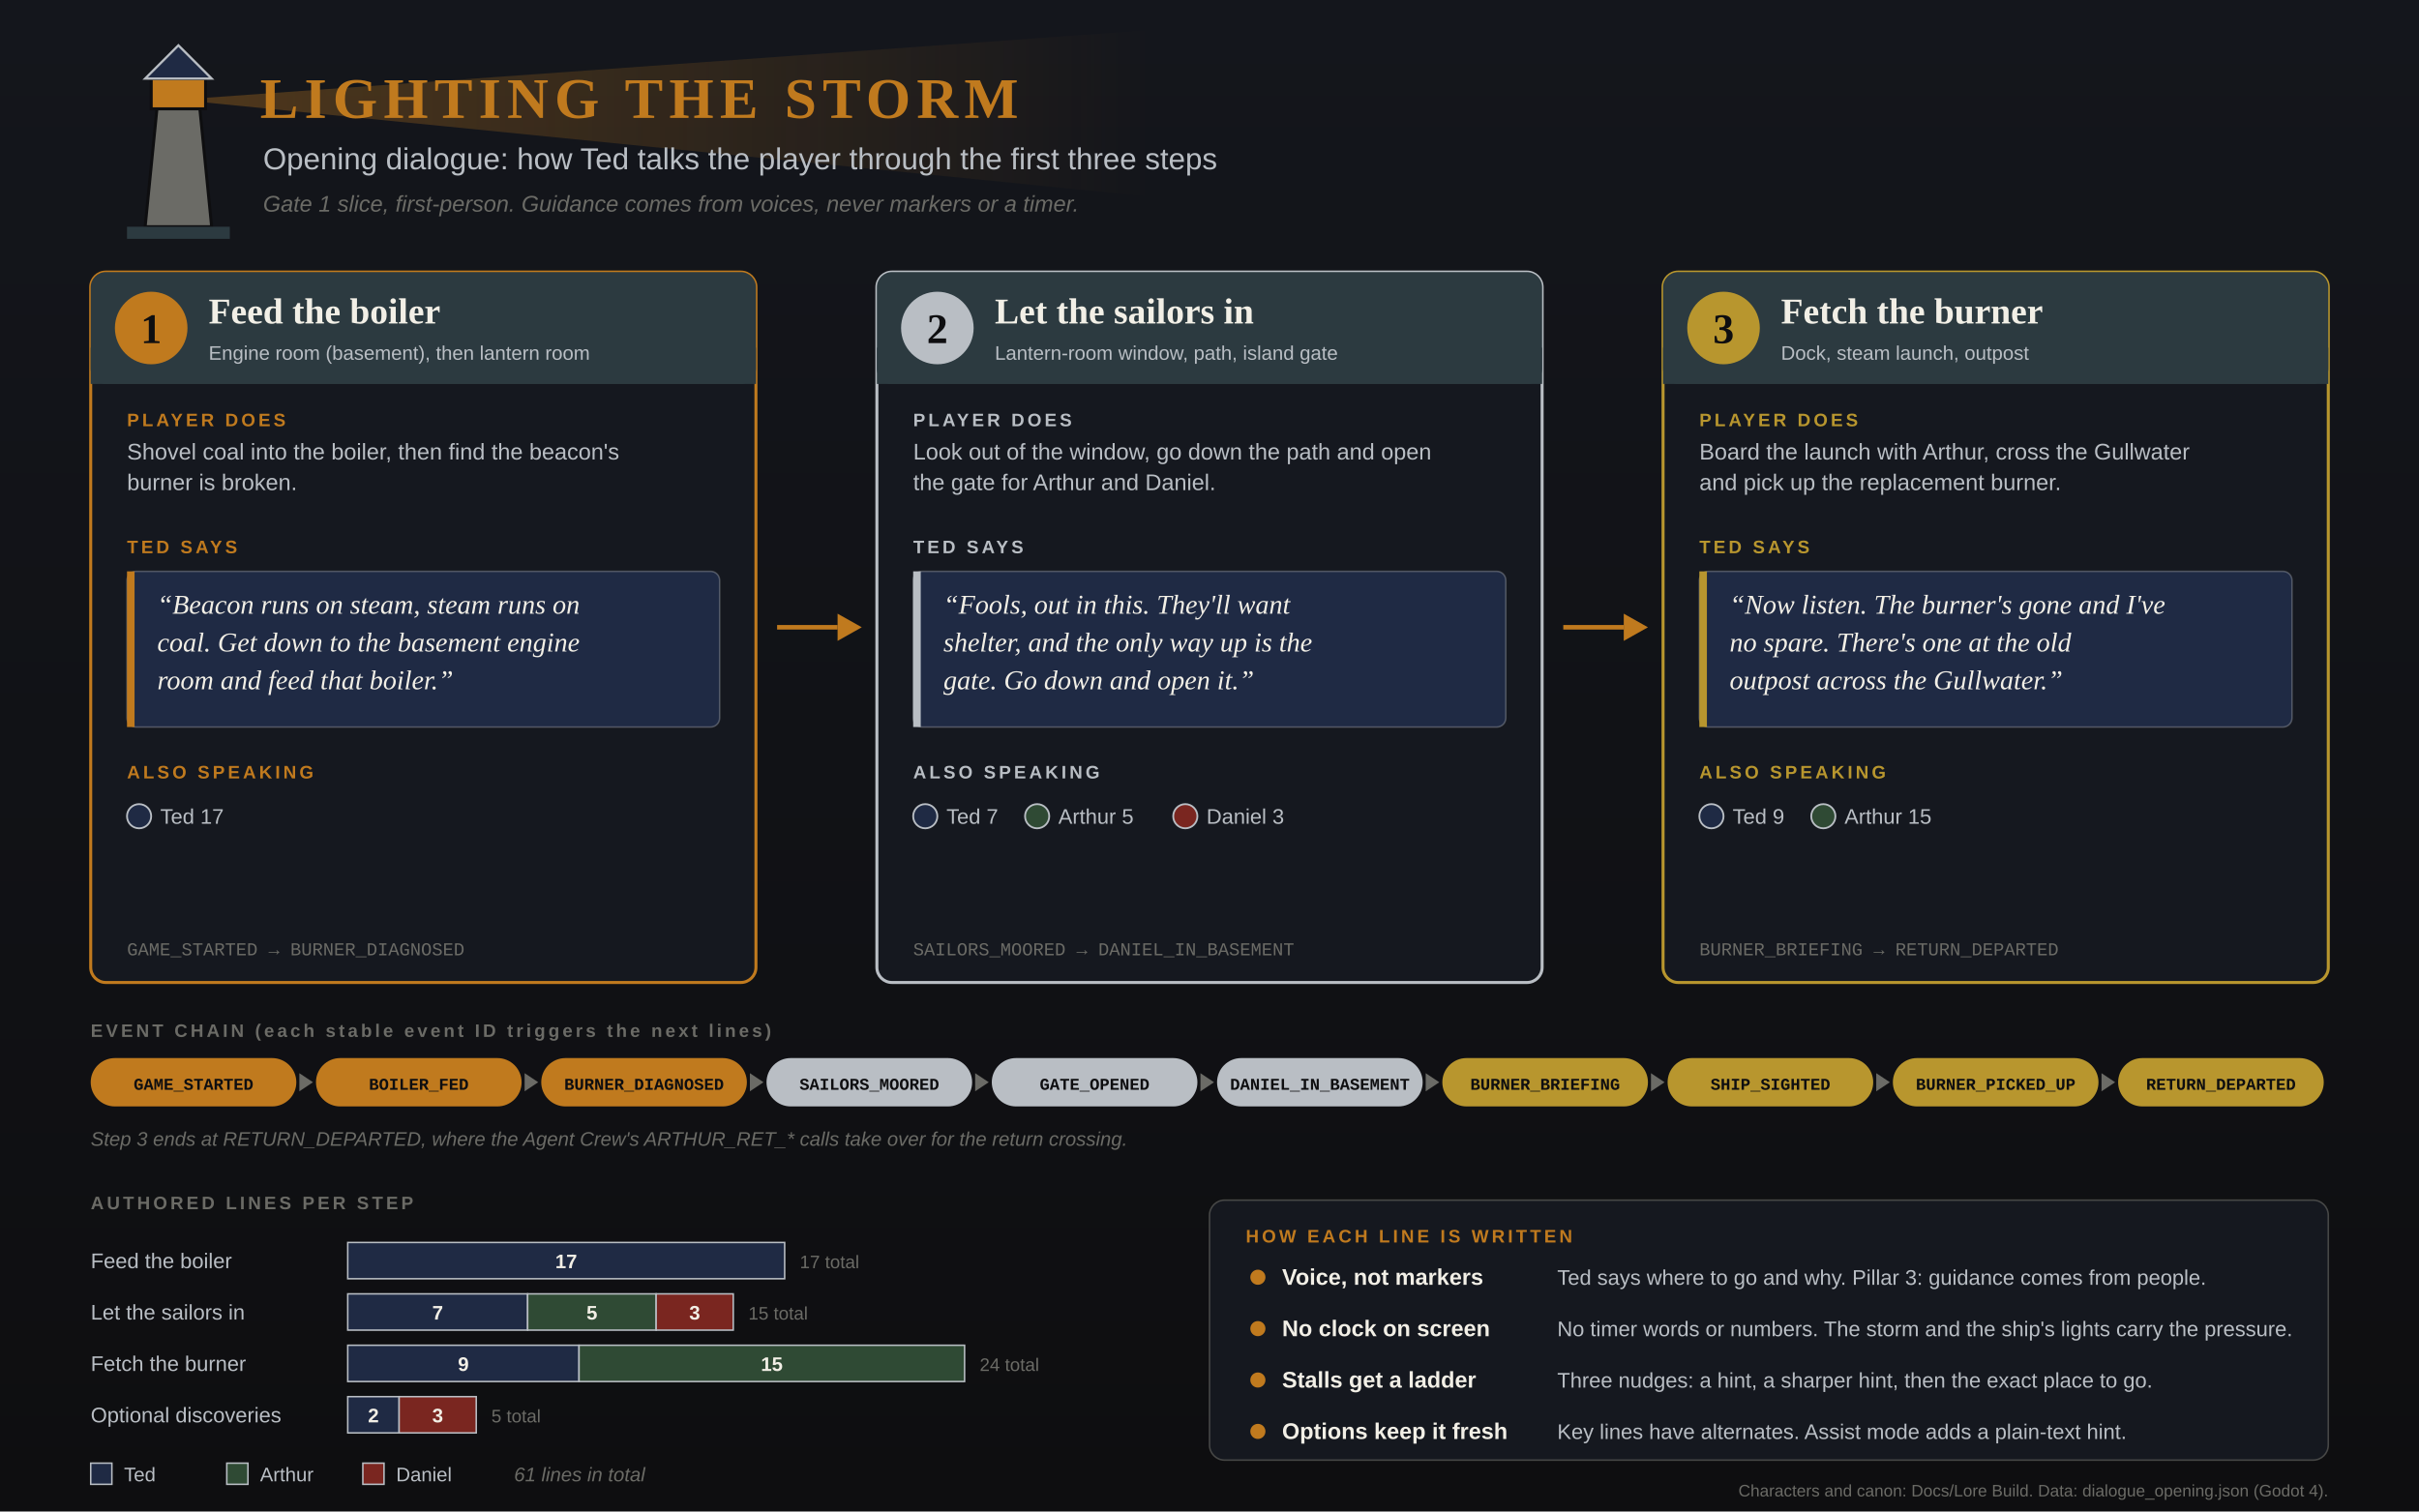
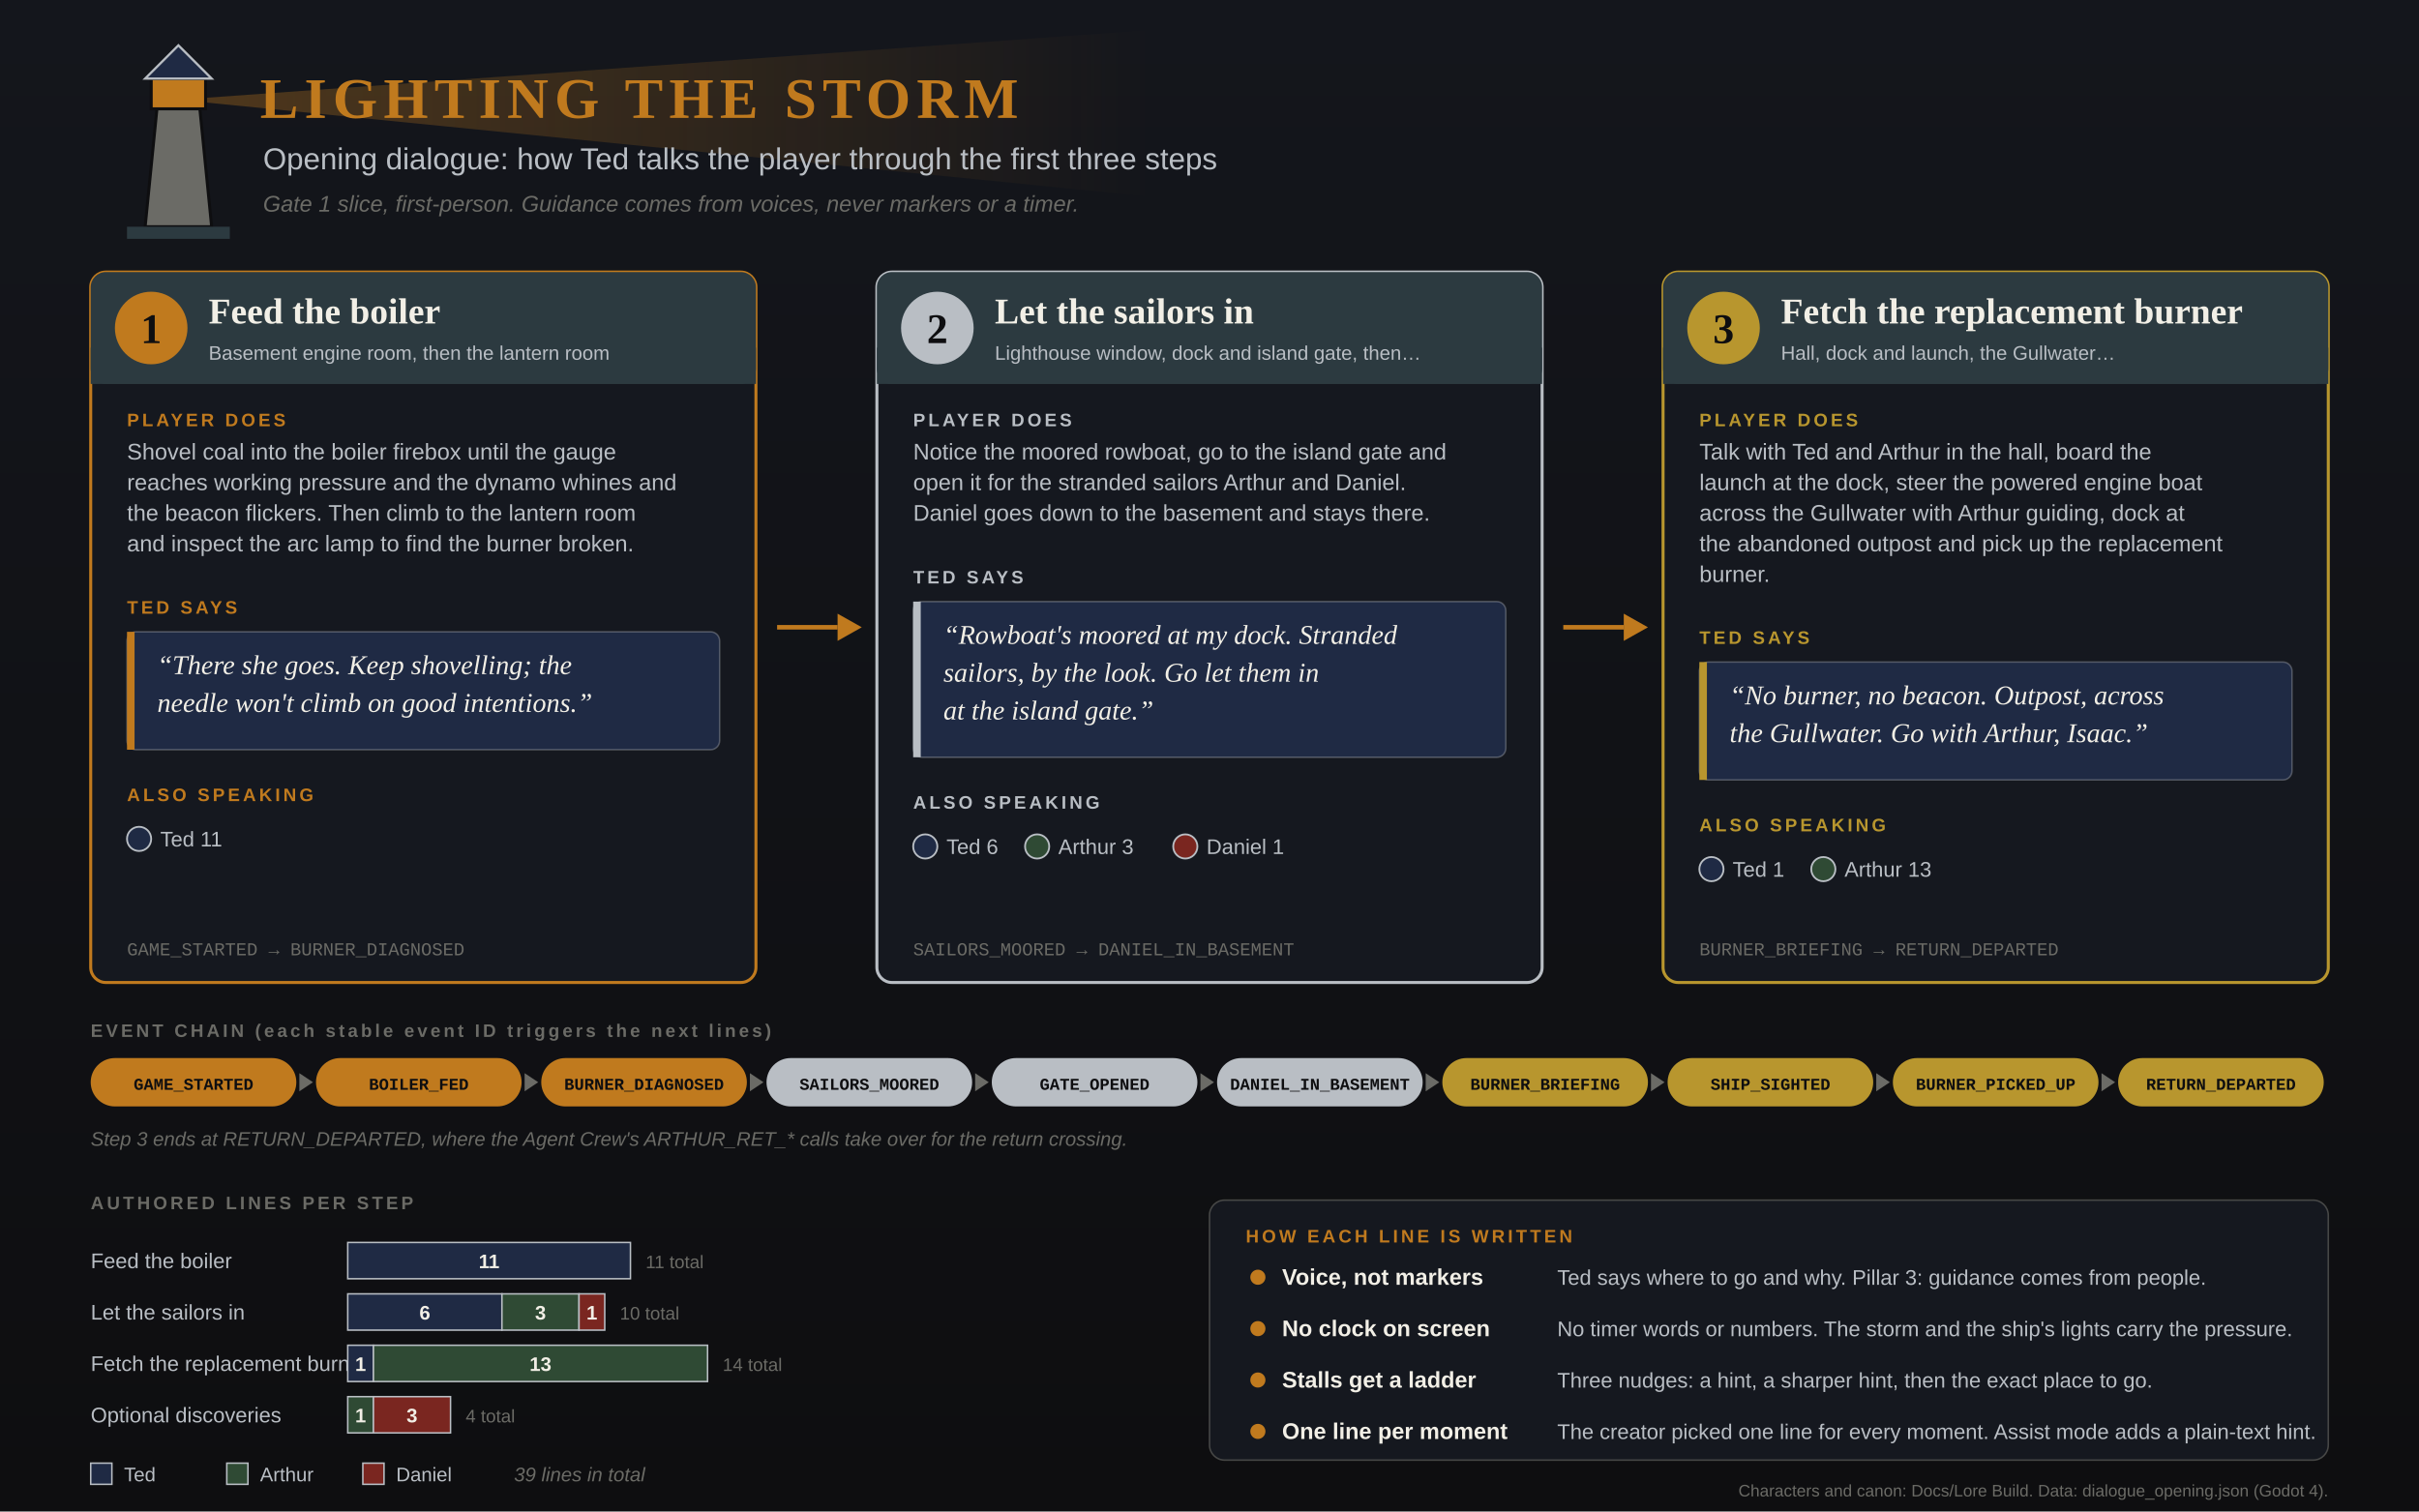
<svg xmlns="http://www.w3.org/2000/svg" viewBox="0 0 1600 1000" width="1600" height="1000">
  <defs>
    <linearGradient id="beam" x1="0" y1="0" x2="1" y2="0">
      <stop offset="0" stop-color="#C07A1E" stop-opacity="0.35" />
      <stop offset="1" stop-color="#C07A1E" stop-opacity="0" />
    </linearGradient>
    <linearGradient id="sky" x1="0" y1="0" x2="0" y2="1">
      <stop offset="0" stop-color="#14161C" />
      <stop offset="1" stop-color="#0E0E10" />
    </linearGradient>
  </defs>
  <rect width="1600" height="1000" fill="url(#sky)" />
  <polygon points="118,66 760,20 760,130" fill="url(#beam)" />
  <polygon points="96,150 140,150 132,70 104,70" fill="#6B6B66" stroke="#0E0E10" stroke-width="2" />
  <rect x="100" y="52" width="36" height="20" fill="#C07A1E" stroke="#0E0E10" stroke-width="2" />
  <polygon points="96,52 140,52 118,30" fill="#1F2A44" stroke="#B9BEC4" stroke-width="1.5" />
  <rect x="84" y="150" width="68" height="8" fill="#2C3A40" />
  <text x="172" y="78" font-family="Georgia, 'Times New Roman', serif" font-size="38" fill="#C07A1E" font-weight="bold" font-style="normal" text-anchor="start" letter-spacing="4">LIGHTING THE STORM</text>
  <text x="174" y="112" font-family="'Segoe UI', Arial, sans-serif" font-size="20" fill="#B9BEC4" font-weight="normal" font-style="normal" text-anchor="start" letter-spacing="0">Opening dialogue: how Ted talks the player through the first three steps</text>
  <text x="174" y="140" font-family="'Segoe UI', Arial, sans-serif" font-size="15" fill="#6B6B66" font-weight="normal" font-style="italic" text-anchor="start" letter-spacing="0">Gate 1 slice, first-person. Guidance comes from voices, never markers or a timer.</text>
  <rect x="60" y="180" width="440" height="470" rx="10" fill="#15181F" stroke="#C07A1E" stroke-width="2" />
  <rect x="60" y="180" width="440" height="74" rx="10" fill="#2C3A40" />
  <rect x="60" y="230" width="440" height="24" fill="#2C3A40" />
  <circle cx="100" cy="217" r="24" fill="#C07A1E" />
  <text x="100" y="227" font-family="Georgia, 'Times New Roman', serif" font-size="28" fill="#0E0E10" font-weight="bold" font-style="normal" text-anchor="middle" letter-spacing="0">1</text>
  <text x="138" y="214" font-family="Georgia, 'Times New Roman', serif" font-size="24" fill="#F2EFE6" font-weight="bold" font-style="normal" text-anchor="start" letter-spacing="0">Feed the boiler</text>
-   <text x="138" y="238" font-family="'Segoe UI', Arial, sans-serif" font-size="13" fill="#B9BEC4" font-weight="normal" font-style="normal" text-anchor="start" letter-spacing="0">Engine room (basement), then lantern room</text>
+   <text x="138" y="238" font-family="'Segoe UI', Arial, sans-serif" font-size="13" fill="#B9BEC4" font-weight="normal" font-style="normal" text-anchor="start" letter-spacing="0">Basement engine room, then the lantern room</text>
  <text x="84" y="282" font-family="'Segoe UI', Arial, sans-serif" font-size="12" fill="#C07A1E" font-weight="bold" font-style="normal" text-anchor="start" letter-spacing="2">PLAYER DOES</text>
-   <text x="84" y="304.0" font-family="'Segoe UI', Arial, sans-serif" font-size="15" fill="#B9BEC4" font-weight="normal" font-style="normal" text-anchor="start" letter-spacing="0">Shovel coal into the boiler, then find the beacon's</text>
-   <text x="84" y="324.25" font-family="'Segoe UI', Arial, sans-serif" font-size="15" fill="#B9BEC4" font-weight="normal" font-style="normal" text-anchor="start" letter-spacing="0">burner is broken.</text>
-   <text x="84" y="366" font-family="'Segoe UI', Arial, sans-serif" font-size="12" fill="#C07A1E" font-weight="bold" font-style="normal" text-anchor="start" letter-spacing="2">TED SAYS</text>
-   <rect x="84" y="378" width="392" height="103" rx="6" fill="#1F2A44" stroke="#B9BEC4" stroke-opacity="0.35" />
-   <rect x="84" y="378" width="5" height="103" fill="#C07A1E" />
-   <text x="104" y="406" font-family="Georgia, 'Times New Roman', serif" font-size="18" fill="#F2EFE6" font-weight="normal" font-style="italic" text-anchor="start" letter-spacing="0">“Beacon runs on steam, steam runs on</text>
-   <text x="104" y="431" font-family="Georgia, 'Times New Roman', serif" font-size="18" fill="#F2EFE6" font-weight="normal" font-style="italic" text-anchor="start" letter-spacing="0">coal. Get down to the basement engine</text>
-   <text x="104" y="456" font-family="Georgia, 'Times New Roman', serif" font-size="18" fill="#F2EFE6" font-weight="normal" font-style="italic" text-anchor="start" letter-spacing="0">room and feed that boiler.”</text>
-   <text x="84" y="515" font-family="'Segoe UI', Arial, sans-serif" font-size="12" fill="#C07A1E" font-weight="bold" font-style="normal" text-anchor="start" letter-spacing="2">ALSO SPEAKING</text>
-   <circle cx="92" cy="540" r="8" fill="#1F2A44" stroke="#B9BEC4" stroke-width="1.2" />
-   <text x="106" y="545" font-family="'Segoe UI', Arial, sans-serif" font-size="14" fill="#B9BEC4" font-weight="normal" font-style="normal" text-anchor="start" letter-spacing="0">Ted 17</text>
+   <text x="84" y="304.0" font-family="'Segoe UI', Arial, sans-serif" font-size="15" fill="#B9BEC4" font-weight="normal" font-style="normal" text-anchor="start" letter-spacing="0">Shovel coal into the boiler firebox until the gauge</text>
+   <text x="84" y="324.25" font-family="'Segoe UI', Arial, sans-serif" font-size="15" fill="#B9BEC4" font-weight="normal" font-style="normal" text-anchor="start" letter-spacing="0">reaches working pressure and the dynamo whines and</text>
+   <text x="84" y="344.5" font-family="'Segoe UI', Arial, sans-serif" font-size="15" fill="#B9BEC4" font-weight="normal" font-style="normal" text-anchor="start" letter-spacing="0">the beacon flickers. Then climb to the lantern room</text>
+   <text x="84" y="364.75" font-family="'Segoe UI', Arial, sans-serif" font-size="15" fill="#B9BEC4" font-weight="normal" font-style="normal" text-anchor="start" letter-spacing="0">and inspect the arc lamp to find the burner broken.</text>
+   <text x="84" y="406" font-family="'Segoe UI', Arial, sans-serif" font-size="12" fill="#C07A1E" font-weight="bold" font-style="normal" text-anchor="start" letter-spacing="2">TED SAYS</text>
+   <rect x="84" y="418" width="392" height="78" rx="6" fill="#1F2A44" stroke="#B9BEC4" stroke-opacity="0.35" />
+   <rect x="84" y="418" width="5" height="78" fill="#C07A1E" />
+   <text x="104" y="446" font-family="Georgia, 'Times New Roman', serif" font-size="18" fill="#F2EFE6" font-weight="normal" font-style="italic" text-anchor="start" letter-spacing="0">“There she goes. Keep shovelling; the</text>
+   <text x="104" y="471" font-family="Georgia, 'Times New Roman', serif" font-size="18" fill="#F2EFE6" font-weight="normal" font-style="italic" text-anchor="start" letter-spacing="0">needle won't climb on good intentions.”</text>
+   <text x="84" y="530" font-family="'Segoe UI', Arial, sans-serif" font-size="12" fill="#C07A1E" font-weight="bold" font-style="normal" text-anchor="start" letter-spacing="2">ALSO SPEAKING</text>
+   <circle cx="92" cy="555" r="8" fill="#1F2A44" stroke="#B9BEC4" stroke-width="1.2" />
+   <text x="106" y="560" font-family="'Segoe UI', Arial, sans-serif" font-size="14" fill="#B9BEC4" font-weight="normal" font-style="normal" text-anchor="start" letter-spacing="0">Ted 11</text>
  <text x="84" y="632" font-family="Consolas, 'Courier New', monospace" font-size="12" fill="#6B6B66" font-weight="normal" font-style="normal" text-anchor="start" letter-spacing="0">GAME_STARTED  →  BURNER_DIAGNOSED</text>
  <path d="M514 415 H554" stroke="#C07A1E" stroke-width="3" />
  <polygon points="554,406 570,415 554,424" fill="#C07A1E" />
  <rect x="580" y="180" width="440" height="470" rx="10" fill="#15181F" stroke="#B9BEC4" stroke-width="2" />
  <rect x="580" y="180" width="440" height="74" rx="10" fill="#2C3A40" />
  <rect x="580" y="230" width="440" height="24" fill="#2C3A40" />
  <circle cx="620" cy="217" r="24" fill="#B9BEC4" />
  <text x="620" y="227" font-family="Georgia, 'Times New Roman', serif" font-size="28" fill="#0E0E10" font-weight="bold" font-style="normal" text-anchor="middle" letter-spacing="0">2</text>
  <text x="658" y="214" font-family="Georgia, 'Times New Roman', serif" font-size="24" fill="#F2EFE6" font-weight="bold" font-style="normal" text-anchor="start" letter-spacing="0">Let the sailors in</text>
-   <text x="658" y="238" font-family="'Segoe UI', Arial, sans-serif" font-size="13" fill="#B9BEC4" font-weight="normal" font-style="normal" text-anchor="start" letter-spacing="0">Lantern-room window, path, island gate</text>
+   <text x="658" y="238" font-family="'Segoe UI', Arial, sans-serif" font-size="13" fill="#B9BEC4" font-weight="normal" font-style="normal" text-anchor="start" letter-spacing="0">Lighthouse window, dock and island gate, then…</text>
  <text x="604" y="282" font-family="'Segoe UI', Arial, sans-serif" font-size="12" fill="#B9BEC4" font-weight="bold" font-style="normal" text-anchor="start" letter-spacing="2">PLAYER DOES</text>
-   <text x="604" y="304.0" font-family="'Segoe UI', Arial, sans-serif" font-size="15" fill="#B9BEC4" font-weight="normal" font-style="normal" text-anchor="start" letter-spacing="0">Look out of the window, go down the path and open</text>
-   <text x="604" y="324.25" font-family="'Segoe UI', Arial, sans-serif" font-size="15" fill="#B9BEC4" font-weight="normal" font-style="normal" text-anchor="start" letter-spacing="0">the gate for Arthur and Daniel.</text>
-   <text x="604" y="366" font-family="'Segoe UI', Arial, sans-serif" font-size="12" fill="#B9BEC4" font-weight="bold" font-style="normal" text-anchor="start" letter-spacing="2">TED SAYS</text>
-   <rect x="604" y="378" width="392" height="103" rx="6" fill="#1F2A44" stroke="#B9BEC4" stroke-opacity="0.35" />
-   <rect x="604" y="378" width="5" height="103" fill="#B9BEC4" />
-   <text x="624" y="406" font-family="Georgia, 'Times New Roman', serif" font-size="18" fill="#F2EFE6" font-weight="normal" font-style="italic" text-anchor="start" letter-spacing="0">“Fools, out in this. They'll want</text>
-   <text x="624" y="431" font-family="Georgia, 'Times New Roman', serif" font-size="18" fill="#F2EFE6" font-weight="normal" font-style="italic" text-anchor="start" letter-spacing="0">shelter, and the only way up is the</text>
-   <text x="624" y="456" font-family="Georgia, 'Times New Roman', serif" font-size="18" fill="#F2EFE6" font-weight="normal" font-style="italic" text-anchor="start" letter-spacing="0">gate. Go down and open it.”</text>
-   <text x="604" y="515" font-family="'Segoe UI', Arial, sans-serif" font-size="12" fill="#B9BEC4" font-weight="bold" font-style="normal" text-anchor="start" letter-spacing="2">ALSO SPEAKING</text>
-   <circle cx="612" cy="540" r="8" fill="#1F2A44" stroke="#B9BEC4" stroke-width="1.2" />
-   <text x="626" y="545" font-family="'Segoe UI', Arial, sans-serif" font-size="14" fill="#B9BEC4" font-weight="normal" font-style="normal" text-anchor="start" letter-spacing="0">Ted 7</text>
-   <circle cx="686" cy="540" r="8" fill="#2F4A34" stroke="#B9BEC4" stroke-width="1.2" />
-   <text x="700" y="545" font-family="'Segoe UI', Arial, sans-serif" font-size="14" fill="#B9BEC4" font-weight="normal" font-style="normal" text-anchor="start" letter-spacing="0">Arthur 5</text>
-   <circle cx="784" cy="540" r="8" fill="#7A2620" stroke="#B9BEC4" stroke-width="1.2" />
-   <text x="798" y="545" font-family="'Segoe UI', Arial, sans-serif" font-size="14" fill="#B9BEC4" font-weight="normal" font-style="normal" text-anchor="start" letter-spacing="0">Daniel 3</text>
+   <text x="604" y="304.0" font-family="'Segoe UI', Arial, sans-serif" font-size="15" fill="#B9BEC4" font-weight="normal" font-style="normal" text-anchor="start" letter-spacing="0">Notice the moored rowboat, go to the island gate and</text>
+   <text x="604" y="324.25" font-family="'Segoe UI', Arial, sans-serif" font-size="15" fill="#B9BEC4" font-weight="normal" font-style="normal" text-anchor="start" letter-spacing="0">open it for the stranded sailors Arthur and Daniel.</text>
+   <text x="604" y="344.5" font-family="'Segoe UI', Arial, sans-serif" font-size="15" fill="#B9BEC4" font-weight="normal" font-style="normal" text-anchor="start" letter-spacing="0">Daniel goes down to the basement and stays there.</text>
+   <text x="604" y="386" font-family="'Segoe UI', Arial, sans-serif" font-size="12" fill="#B9BEC4" font-weight="bold" font-style="normal" text-anchor="start" letter-spacing="2">TED SAYS</text>
+   <rect x="604" y="398" width="392" height="103" rx="6" fill="#1F2A44" stroke="#B9BEC4" stroke-opacity="0.35" />
+   <rect x="604" y="398" width="5" height="103" fill="#B9BEC4" />
+   <text x="624" y="426" font-family="Georgia, 'Times New Roman', serif" font-size="18" fill="#F2EFE6" font-weight="normal" font-style="italic" text-anchor="start" letter-spacing="0">“Rowboat's moored at my dock. Stranded</text>
+   <text x="624" y="451" font-family="Georgia, 'Times New Roman', serif" font-size="18" fill="#F2EFE6" font-weight="normal" font-style="italic" text-anchor="start" letter-spacing="0">sailors, by the look. Go let them in</text>
+   <text x="624" y="476" font-family="Georgia, 'Times New Roman', serif" font-size="18" fill="#F2EFE6" font-weight="normal" font-style="italic" text-anchor="start" letter-spacing="0">at the island gate.”</text>
+   <text x="604" y="535" font-family="'Segoe UI', Arial, sans-serif" font-size="12" fill="#B9BEC4" font-weight="bold" font-style="normal" text-anchor="start" letter-spacing="2">ALSO SPEAKING</text>
+   <circle cx="612" cy="560" r="8" fill="#1F2A44" stroke="#B9BEC4" stroke-width="1.2" />
+   <text x="626" y="565" font-family="'Segoe UI', Arial, sans-serif" font-size="14" fill="#B9BEC4" font-weight="normal" font-style="normal" text-anchor="start" letter-spacing="0">Ted 6</text>
+   <circle cx="686" cy="560" r="8" fill="#2F4A34" stroke="#B9BEC4" stroke-width="1.2" />
+   <text x="700" y="565" font-family="'Segoe UI', Arial, sans-serif" font-size="14" fill="#B9BEC4" font-weight="normal" font-style="normal" text-anchor="start" letter-spacing="0">Arthur 3</text>
+   <circle cx="784" cy="560" r="8" fill="#7A2620" stroke="#B9BEC4" stroke-width="1.2" />
+   <text x="798" y="565" font-family="'Segoe UI', Arial, sans-serif" font-size="14" fill="#B9BEC4" font-weight="normal" font-style="normal" text-anchor="start" letter-spacing="0">Daniel 1</text>
  <text x="604" y="632" font-family="Consolas, 'Courier New', monospace" font-size="12" fill="#6B6B66" font-weight="normal" font-style="normal" text-anchor="start" letter-spacing="0">SAILORS_MOORED  →  DANIEL_IN_BASEMENT</text>
  <path d="M1034 415 H1074" stroke="#C07A1E" stroke-width="3" />
  <polygon points="1074,406 1090,415 1074,424" fill="#C07A1E" />
  <rect x="1100" y="180" width="440" height="470" rx="10" fill="#15181F" stroke="#B8962E" stroke-width="2" />
  <rect x="1100" y="180" width="440" height="74" rx="10" fill="#2C3A40" />
  <rect x="1100" y="230" width="440" height="24" fill="#2C3A40" />
  <circle cx="1140" cy="217" r="24" fill="#B8962E" />
  <text x="1140" y="227" font-family="Georgia, 'Times New Roman', serif" font-size="28" fill="#0E0E10" font-weight="bold" font-style="normal" text-anchor="middle" letter-spacing="0">3</text>
-   <text x="1178" y="214" font-family="Georgia, 'Times New Roman', serif" font-size="24" fill="#F2EFE6" font-weight="bold" font-style="normal" text-anchor="start" letter-spacing="0">Fetch the burner</text>
-   <text x="1178" y="238" font-family="'Segoe UI', Arial, sans-serif" font-size="13" fill="#B9BEC4" font-weight="normal" font-style="normal" text-anchor="start" letter-spacing="0">Dock, steam launch, outpost</text>
+   <text x="1178" y="214" font-family="Georgia, 'Times New Roman', serif" font-size="24" fill="#F2EFE6" font-weight="bold" font-style="normal" text-anchor="start" letter-spacing="0">Fetch the replacement burner</text>
+   <text x="1178" y="238" font-family="'Segoe UI', Arial, sans-serif" font-size="13" fill="#B9BEC4" font-weight="normal" font-style="normal" text-anchor="start" letter-spacing="0">Hall, dock and launch, the Gullwater…</text>
  <text x="1124" y="282" font-family="'Segoe UI', Arial, sans-serif" font-size="12" fill="#B8962E" font-weight="bold" font-style="normal" text-anchor="start" letter-spacing="2">PLAYER DOES</text>
-   <text x="1124" y="304.0" font-family="'Segoe UI', Arial, sans-serif" font-size="15" fill="#B9BEC4" font-weight="normal" font-style="normal" text-anchor="start" letter-spacing="0">Board the launch with Arthur, cross the Gullwater</text>
-   <text x="1124" y="324.25" font-family="'Segoe UI', Arial, sans-serif" font-size="15" fill="#B9BEC4" font-weight="normal" font-style="normal" text-anchor="start" letter-spacing="0">and pick up the replacement burner.</text>
-   <text x="1124" y="366" font-family="'Segoe UI', Arial, sans-serif" font-size="12" fill="#B8962E" font-weight="bold" font-style="normal" text-anchor="start" letter-spacing="2">TED SAYS</text>
-   <rect x="1124" y="378" width="392" height="103" rx="6" fill="#1F2A44" stroke="#B9BEC4" stroke-opacity="0.35" />
-   <rect x="1124" y="378" width="5" height="103" fill="#B8962E" />
-   <text x="1144" y="406" font-family="Georgia, 'Times New Roman', serif" font-size="18" fill="#F2EFE6" font-weight="normal" font-style="italic" text-anchor="start" letter-spacing="0">“Now listen. The burner's gone and I've</text>
-   <text x="1144" y="431" font-family="Georgia, 'Times New Roman', serif" font-size="18" fill="#F2EFE6" font-weight="normal" font-style="italic" text-anchor="start" letter-spacing="0">no spare. There's one at the old</text>
-   <text x="1144" y="456" font-family="Georgia, 'Times New Roman', serif" font-size="18" fill="#F2EFE6" font-weight="normal" font-style="italic" text-anchor="start" letter-spacing="0">outpost across the Gullwater.”</text>
-   <text x="1124" y="515" font-family="'Segoe UI', Arial, sans-serif" font-size="12" fill="#B8962E" font-weight="bold" font-style="normal" text-anchor="start" letter-spacing="2">ALSO SPEAKING</text>
-   <circle cx="1132" cy="540" r="8" fill="#1F2A44" stroke="#B9BEC4" stroke-width="1.2" />
-   <text x="1146" y="545" font-family="'Segoe UI', Arial, sans-serif" font-size="14" fill="#B9BEC4" font-weight="normal" font-style="normal" text-anchor="start" letter-spacing="0">Ted 9</text>
-   <circle cx="1206" cy="540" r="8" fill="#2F4A34" stroke="#B9BEC4" stroke-width="1.2" />
-   <text x="1220" y="545" font-family="'Segoe UI', Arial, sans-serif" font-size="14" fill="#B9BEC4" font-weight="normal" font-style="normal" text-anchor="start" letter-spacing="0">Arthur 15</text>
+   <text x="1124" y="304.0" font-family="'Segoe UI', Arial, sans-serif" font-size="15" fill="#B9BEC4" font-weight="normal" font-style="normal" text-anchor="start" letter-spacing="0">Talk with Ted and Arthur in the hall, board the</text>
+   <text x="1124" y="324.25" font-family="'Segoe UI', Arial, sans-serif" font-size="15" fill="#B9BEC4" font-weight="normal" font-style="normal" text-anchor="start" letter-spacing="0">launch at the dock, steer the powered engine boat</text>
+   <text x="1124" y="344.5" font-family="'Segoe UI', Arial, sans-serif" font-size="15" fill="#B9BEC4" font-weight="normal" font-style="normal" text-anchor="start" letter-spacing="0">across the Gullwater with Arthur guiding, dock at</text>
+   <text x="1124" y="364.75" font-family="'Segoe UI', Arial, sans-serif" font-size="15" fill="#B9BEC4" font-weight="normal" font-style="normal" text-anchor="start" letter-spacing="0">the abandoned outpost and pick up the replacement</text>
+   <text x="1124" y="385.0" font-family="'Segoe UI', Arial, sans-serif" font-size="15" fill="#B9BEC4" font-weight="normal" font-style="normal" text-anchor="start" letter-spacing="0">burner.</text>
+   <text x="1124" y="426" font-family="'Segoe UI', Arial, sans-serif" font-size="12" fill="#B8962E" font-weight="bold" font-style="normal" text-anchor="start" letter-spacing="2">TED SAYS</text>
+   <rect x="1124" y="438" width="392" height="78" rx="6" fill="#1F2A44" stroke="#B9BEC4" stroke-opacity="0.35" />
+   <rect x="1124" y="438" width="5" height="78" fill="#B8962E" />
+   <text x="1144" y="466" font-family="Georgia, 'Times New Roman', serif" font-size="18" fill="#F2EFE6" font-weight="normal" font-style="italic" text-anchor="start" letter-spacing="0">“No burner, no beacon. Outpost, across</text>
+   <text x="1144" y="491" font-family="Georgia, 'Times New Roman', serif" font-size="18" fill="#F2EFE6" font-weight="normal" font-style="italic" text-anchor="start" letter-spacing="0">the Gullwater. Go with Arthur, Isaac.”</text>
+   <text x="1124" y="550" font-family="'Segoe UI', Arial, sans-serif" font-size="12" fill="#B8962E" font-weight="bold" font-style="normal" text-anchor="start" letter-spacing="2">ALSO SPEAKING</text>
+   <circle cx="1132" cy="575" r="8" fill="#1F2A44" stroke="#B9BEC4" stroke-width="1.2" />
+   <text x="1146" y="580" font-family="'Segoe UI', Arial, sans-serif" font-size="14" fill="#B9BEC4" font-weight="normal" font-style="normal" text-anchor="start" letter-spacing="0">Ted 1</text>
+   <circle cx="1206" cy="575" r="8" fill="#2F4A34" stroke="#B9BEC4" stroke-width="1.2" />
+   <text x="1220" y="580" font-family="'Segoe UI', Arial, sans-serif" font-size="14" fill="#B9BEC4" font-weight="normal" font-style="normal" text-anchor="start" letter-spacing="0">Arthur 13</text>
  <text x="1124" y="632" font-family="Consolas, 'Courier New', monospace" font-size="12" fill="#6B6B66" font-weight="normal" font-style="normal" text-anchor="start" letter-spacing="0">BURNER_BRIEFING  →  RETURN_DEPARTED</text>
  <text x="60" y="686" font-family="'Segoe UI', Arial, sans-serif" font-size="12" fill="#6B6B66" font-weight="bold" font-style="normal" text-anchor="start" letter-spacing="2">EVENT CHAIN  (each stable event ID triggers the next lines)</text>
  <rect x="60" y="700" width="136" height="32" rx="16" fill="#C07A1E" />
  <text x="128.0" y="721" font-family="Consolas, 'Courier New', monospace" font-size="11" fill="#0E0E10" font-weight="bold" font-style="normal" text-anchor="middle" letter-spacing="0">GAME_STARTED</text>
  <polygon points="198,710 207,716 198,722" fill="#6B6B66" />
  <rect x="209" y="700" width="136" height="32" rx="16" fill="#C07A1E" />
  <text x="277.0" y="721" font-family="Consolas, 'Courier New', monospace" font-size="11" fill="#0E0E10" font-weight="bold" font-style="normal" text-anchor="middle" letter-spacing="0">BOILER_FED</text>
  <polygon points="347,710 356,716 347,722" fill="#6B6B66" />
  <rect x="358" y="700" width="136" height="32" rx="16" fill="#C07A1E" />
  <text x="426.0" y="721" font-family="Consolas, 'Courier New', monospace" font-size="11" fill="#0E0E10" font-weight="bold" font-style="normal" text-anchor="middle" letter-spacing="0">BURNER_DIAGNOSED</text>
  <polygon points="496,710 505,716 496,722" fill="#6B6B66" />
  <rect x="507" y="700" width="136" height="32" rx="16" fill="#B9BEC4" />
  <text x="575.0" y="721" font-family="Consolas, 'Courier New', monospace" font-size="11" fill="#0E0E10" font-weight="bold" font-style="normal" text-anchor="middle" letter-spacing="0">SAILORS_MOORED</text>
  <polygon points="645,710 654,716 645,722" fill="#6B6B66" />
  <rect x="656" y="700" width="136" height="32" rx="16" fill="#B9BEC4" />
  <text x="724.0" y="721" font-family="Consolas, 'Courier New', monospace" font-size="11" fill="#0E0E10" font-weight="bold" font-style="normal" text-anchor="middle" letter-spacing="0">GATE_OPENED</text>
  <polygon points="794,710 803,716 794,722" fill="#6B6B66" />
  <rect x="805" y="700" width="136" height="32" rx="16" fill="#B9BEC4" />
  <text x="873.0" y="721" font-family="Consolas, 'Courier New', monospace" font-size="11" fill="#0E0E10" font-weight="bold" font-style="normal" text-anchor="middle" letter-spacing="0">DANIEL_IN_BASEMENT</text>
  <polygon points="943,710 952,716 943,722" fill="#6B6B66" />
  <rect x="954" y="700" width="136" height="32" rx="16" fill="#B8962E" />
  <text x="1022.0" y="721" font-family="Consolas, 'Courier New', monospace" font-size="11" fill="#0E0E10" font-weight="bold" font-style="normal" text-anchor="middle" letter-spacing="0">BURNER_BRIEFING</text>
  <polygon points="1092,710 1101,716 1092,722" fill="#6B6B66" />
  <rect x="1103" y="700" width="136" height="32" rx="16" fill="#B8962E" />
  <text x="1171.0" y="721" font-family="Consolas, 'Courier New', monospace" font-size="11" fill="#0E0E10" font-weight="bold" font-style="normal" text-anchor="middle" letter-spacing="0">SHIP_SIGHTED</text>
  <polygon points="1241,710 1250,716 1241,722" fill="#6B6B66" />
  <rect x="1252" y="700" width="136" height="32" rx="16" fill="#B8962E" />
  <text x="1320.0" y="721" font-family="Consolas, 'Courier New', monospace" font-size="11" fill="#0E0E10" font-weight="bold" font-style="normal" text-anchor="middle" letter-spacing="0">BURNER_PICKED_UP</text>
  <polygon points="1390,710 1399,716 1390,722" fill="#6B6B66" />
  <rect x="1401" y="700" width="136" height="32" rx="16" fill="#B8962E" />
  <text x="1469.0" y="721" font-family="Consolas, 'Courier New', monospace" font-size="11" fill="#0E0E10" font-weight="bold" font-style="normal" text-anchor="middle" letter-spacing="0">RETURN_DEPARTED</text>
  <text x="60" y="758" font-family="'Segoe UI', Arial, sans-serif" font-size="13" fill="#6B6B66" font-weight="normal" font-style="italic" text-anchor="start" letter-spacing="0">Step 3 ends at RETURN_DEPARTED, where the Agent Crew's ARTHUR_RET_* calls take over for the return crossing.</text>
  <text x="60" y="800" font-family="'Segoe UI', Arial, sans-serif" font-size="12" fill="#6B6B66" font-weight="bold" font-style="normal" text-anchor="start" letter-spacing="2">AUTHORED LINES PER STEP</text>
  <text x="60" y="839" font-family="'Segoe UI', Arial, sans-serif" font-size="14" fill="#B9BEC4" font-weight="normal" font-style="normal" text-anchor="start" letter-spacing="0">Feed the boiler</text>
-   <rect x="230" y="822" width="289" height="24" fill="#1F2A44" stroke="#B9BEC4" stroke-width="1" />
-   <text x="374.5" y="839" font-family="'Segoe UI', Arial, sans-serif" font-size="13" fill="#F2EFE6" font-weight="bold" font-style="normal" text-anchor="middle" letter-spacing="0">17</text>
-   <text x="529" y="839" font-family="'Segoe UI', Arial, sans-serif" font-size="12" fill="#6B6B66" font-weight="normal" font-style="normal" text-anchor="start" letter-spacing="0">17 total</text>
+   <rect x="230" y="822" width="187" height="24" fill="#1F2A44" stroke="#B9BEC4" stroke-width="1" />
+   <text x="323.5" y="839" font-family="'Segoe UI', Arial, sans-serif" font-size="13" fill="#F2EFE6" font-weight="bold" font-style="normal" text-anchor="middle" letter-spacing="0">11</text>
+   <text x="427" y="839" font-family="'Segoe UI', Arial, sans-serif" font-size="12" fill="#6B6B66" font-weight="normal" font-style="normal" text-anchor="start" letter-spacing="0">11 total</text>
  <text x="60" y="873" font-family="'Segoe UI', Arial, sans-serif" font-size="14" fill="#B9BEC4" font-weight="normal" font-style="normal" text-anchor="start" letter-spacing="0">Let the sailors in</text>
-   <rect x="230" y="856" width="119" height="24" fill="#1F2A44" stroke="#B9BEC4" stroke-width="1" />
-   <text x="289.5" y="873" font-family="'Segoe UI', Arial, sans-serif" font-size="13" fill="#F2EFE6" font-weight="bold" font-style="normal" text-anchor="middle" letter-spacing="0">7</text>
-   <rect x="349" y="856" width="85" height="24" fill="#2F4A34" stroke="#B9BEC4" stroke-width="1" />
-   <text x="391.5" y="873" font-family="'Segoe UI', Arial, sans-serif" font-size="13" fill="#F2EFE6" font-weight="bold" font-style="normal" text-anchor="middle" letter-spacing="0">5</text>
-   <rect x="434" y="856" width="51" height="24" fill="#7A2620" stroke="#B9BEC4" stroke-width="1" />
-   <text x="459.5" y="873" font-family="'Segoe UI', Arial, sans-serif" font-size="13" fill="#F2EFE6" font-weight="bold" font-style="normal" text-anchor="middle" letter-spacing="0">3</text>
-   <text x="495" y="873" font-family="'Segoe UI', Arial, sans-serif" font-size="12" fill="#6B6B66" font-weight="normal" font-style="normal" text-anchor="start" letter-spacing="0">15 total</text>
-   <text x="60" y="907" font-family="'Segoe UI', Arial, sans-serif" font-size="14" fill="#B9BEC4" font-weight="normal" font-style="normal" text-anchor="start" letter-spacing="0">Fetch the burner</text>
-   <rect x="230" y="890" width="153" height="24" fill="#1F2A44" stroke="#B9BEC4" stroke-width="1" />
-   <text x="306.5" y="907" font-family="'Segoe UI', Arial, sans-serif" font-size="13" fill="#F2EFE6" font-weight="bold" font-style="normal" text-anchor="middle" letter-spacing="0">9</text>
-   <rect x="383" y="890" width="255" height="24" fill="#2F4A34" stroke="#B9BEC4" stroke-width="1" />
-   <text x="510.5" y="907" font-family="'Segoe UI', Arial, sans-serif" font-size="13" fill="#F2EFE6" font-weight="bold" font-style="normal" text-anchor="middle" letter-spacing="0">15</text>
-   <text x="648" y="907" font-family="'Segoe UI', Arial, sans-serif" font-size="12" fill="#6B6B66" font-weight="normal" font-style="normal" text-anchor="start" letter-spacing="0">24 total</text>
+   <rect x="230" y="856" width="102" height="24" fill="#1F2A44" stroke="#B9BEC4" stroke-width="1" />
+   <text x="281.0" y="873" font-family="'Segoe UI', Arial, sans-serif" font-size="13" fill="#F2EFE6" font-weight="bold" font-style="normal" text-anchor="middle" letter-spacing="0">6</text>
+   <rect x="332" y="856" width="51" height="24" fill="#2F4A34" stroke="#B9BEC4" stroke-width="1" />
+   <text x="357.5" y="873" font-family="'Segoe UI', Arial, sans-serif" font-size="13" fill="#F2EFE6" font-weight="bold" font-style="normal" text-anchor="middle" letter-spacing="0">3</text>
+   <rect x="383" y="856" width="17" height="24" fill="#7A2620" stroke="#B9BEC4" stroke-width="1" />
+   <text x="391.5" y="873" font-family="'Segoe UI', Arial, sans-serif" font-size="13" fill="#F2EFE6" font-weight="bold" font-style="normal" text-anchor="middle" letter-spacing="0">1</text>
+   <text x="410" y="873" font-family="'Segoe UI', Arial, sans-serif" font-size="12" fill="#6B6B66" font-weight="normal" font-style="normal" text-anchor="start" letter-spacing="0">10 total</text>
+   <text x="60" y="907" font-family="'Segoe UI', Arial, sans-serif" font-size="14" fill="#B9BEC4" font-weight="normal" font-style="normal" text-anchor="start" letter-spacing="0">Fetch the replacement burner</text>
+   <rect x="230" y="890" width="17" height="24" fill="#1F2A44" stroke="#B9BEC4" stroke-width="1" />
+   <text x="238.5" y="907" font-family="'Segoe UI', Arial, sans-serif" font-size="13" fill="#F2EFE6" font-weight="bold" font-style="normal" text-anchor="middle" letter-spacing="0">1</text>
+   <rect x="247" y="890" width="221" height="24" fill="#2F4A34" stroke="#B9BEC4" stroke-width="1" />
+   <text x="357.5" y="907" font-family="'Segoe UI', Arial, sans-serif" font-size="13" fill="#F2EFE6" font-weight="bold" font-style="normal" text-anchor="middle" letter-spacing="0">13</text>
+   <text x="478" y="907" font-family="'Segoe UI', Arial, sans-serif" font-size="12" fill="#6B6B66" font-weight="normal" font-style="normal" text-anchor="start" letter-spacing="0">14 total</text>
  <text x="60" y="941" font-family="'Segoe UI', Arial, sans-serif" font-size="14" fill="#B9BEC4" font-weight="normal" font-style="normal" text-anchor="start" letter-spacing="0">Optional discoveries</text>
-   <rect x="230" y="924" width="34" height="24" fill="#1F2A44" stroke="#B9BEC4" stroke-width="1" />
-   <text x="247.0" y="941" font-family="'Segoe UI', Arial, sans-serif" font-size="13" fill="#F2EFE6" font-weight="bold" font-style="normal" text-anchor="middle" letter-spacing="0">2</text>
-   <rect x="264" y="924" width="51" height="24" fill="#7A2620" stroke="#B9BEC4" stroke-width="1" />
-   <text x="289.5" y="941" font-family="'Segoe UI', Arial, sans-serif" font-size="13" fill="#F2EFE6" font-weight="bold" font-style="normal" text-anchor="middle" letter-spacing="0">3</text>
-   <text x="325" y="941" font-family="'Segoe UI', Arial, sans-serif" font-size="12" fill="#6B6B66" font-weight="normal" font-style="normal" text-anchor="start" letter-spacing="0">5 total</text>
+   <rect x="230" y="924" width="17" height="24" fill="#2F4A34" stroke="#B9BEC4" stroke-width="1" />
+   <text x="238.5" y="941" font-family="'Segoe UI', Arial, sans-serif" font-size="13" fill="#F2EFE6" font-weight="bold" font-style="normal" text-anchor="middle" letter-spacing="0">1</text>
+   <rect x="247" y="924" width="51" height="24" fill="#7A2620" stroke="#B9BEC4" stroke-width="1" />
+   <text x="272.5" y="941" font-family="'Segoe UI', Arial, sans-serif" font-size="13" fill="#F2EFE6" font-weight="bold" font-style="normal" text-anchor="middle" letter-spacing="0">3</text>
+   <text x="308" y="941" font-family="'Segoe UI', Arial, sans-serif" font-size="12" fill="#6B6B66" font-weight="normal" font-style="normal" text-anchor="start" letter-spacing="0">4 total</text>
  <rect x="60" y="968" width="14" height="14" fill="#1F2A44" stroke="#B9BEC4" />
  <text x="82" y="980" font-family="'Segoe UI', Arial, sans-serif" font-size="13" fill="#B9BEC4" font-weight="normal" font-style="normal" text-anchor="start" letter-spacing="0">Ted</text>
  <rect x="150" y="968" width="14" height="14" fill="#2F4A34" stroke="#B9BEC4" />
  <text x="172" y="980" font-family="'Segoe UI', Arial, sans-serif" font-size="13" fill="#B9BEC4" font-weight="normal" font-style="normal" text-anchor="start" letter-spacing="0">Arthur</text>
  <rect x="240" y="968" width="14" height="14" fill="#7A2620" stroke="#B9BEC4" />
  <text x="262" y="980" font-family="'Segoe UI', Arial, sans-serif" font-size="13" fill="#B9BEC4" font-weight="normal" font-style="normal" text-anchor="start" letter-spacing="0">Daniel</text>
-   <text x="340" y="980" font-family="'Segoe UI', Arial, sans-serif" font-size="13" fill="#6B6B66" font-weight="normal" font-style="italic" text-anchor="start" letter-spacing="0">61 lines in total</text>
+   <text x="340" y="980" font-family="'Segoe UI', Arial, sans-serif" font-size="13" fill="#6B6B66" font-weight="normal" font-style="italic" text-anchor="start" letter-spacing="0">39 lines in total</text>
  <rect x="800" y="794" width="740" height="172" rx="10" fill="#15181F" stroke="#6B6B66" stroke-opacity="0.6" />
  <text x="824" y="822" font-family="'Segoe UI', Arial, sans-serif" font-size="12" fill="#C07A1E" font-weight="bold" font-style="normal" text-anchor="start" letter-spacing="2">HOW EACH LINE IS WRITTEN</text>
  <circle cx="832" cy="845" r="5" fill="#C07A1E" />
  <text x="848" y="850" font-family="'Segoe UI', Arial, sans-serif" font-size="15" fill="#F2EFE6" font-weight="bold" font-style="normal" text-anchor="start" letter-spacing="0">Voice, not markers</text>
  <text x="1030" y="850" font-family="'Segoe UI', Arial, sans-serif" font-size="14" fill="#B9BEC4" font-weight="normal" font-style="normal" text-anchor="start" letter-spacing="0">Ted says where to go and why. Pillar 3: guidance comes from people.</text>
  <circle cx="832" cy="879" r="5" fill="#C07A1E" />
  <text x="848" y="884" font-family="'Segoe UI', Arial, sans-serif" font-size="15" fill="#F2EFE6" font-weight="bold" font-style="normal" text-anchor="start" letter-spacing="0">No clock on screen</text>
  <text x="1030" y="884" font-family="'Segoe UI', Arial, sans-serif" font-size="14" fill="#B9BEC4" font-weight="normal" font-style="normal" text-anchor="start" letter-spacing="0">No timer words or numbers. The storm and the ship's lights carry the pressure.</text>
  <circle cx="832" cy="913" r="5" fill="#C07A1E" />
  <text x="848" y="918" font-family="'Segoe UI', Arial, sans-serif" font-size="15" fill="#F2EFE6" font-weight="bold" font-style="normal" text-anchor="start" letter-spacing="0">Stalls get a ladder</text>
  <text x="1030" y="918" font-family="'Segoe UI', Arial, sans-serif" font-size="14" fill="#B9BEC4" font-weight="normal" font-style="normal" text-anchor="start" letter-spacing="0">Three nudges: a hint, a sharper hint, then the exact place to go.</text>
  <circle cx="832" cy="947" r="5" fill="#C07A1E" />
-   <text x="848" y="952" font-family="'Segoe UI', Arial, sans-serif" font-size="15" fill="#F2EFE6" font-weight="bold" font-style="normal" text-anchor="start" letter-spacing="0">Options keep it fresh</text>
-   <text x="1030" y="952" font-family="'Segoe UI', Arial, sans-serif" font-size="14" fill="#B9BEC4" font-weight="normal" font-style="normal" text-anchor="start" letter-spacing="0">Key lines have alternates. Assist mode adds a plain-text hint.</text>
+   <text x="848" y="952" font-family="'Segoe UI', Arial, sans-serif" font-size="15" fill="#F2EFE6" font-weight="bold" font-style="normal" text-anchor="start" letter-spacing="0">One line per moment</text>
+   <text x="1030" y="952" font-family="'Segoe UI', Arial, sans-serif" font-size="14" fill="#B9BEC4" font-weight="normal" font-style="normal" text-anchor="start" letter-spacing="0">The creator picked one line for every moment. Assist mode adds a plain-text hint.</text>
  <text x="1540" y="990" font-family="'Segoe UI', Arial, sans-serif" font-size="11" fill="#6B6B66" font-weight="normal" font-style="normal" text-anchor="end" letter-spacing="0">Characters and canon: Docs/Lore Build.  Data: dialogue_opening.json (Godot 4).</text>
</svg>
